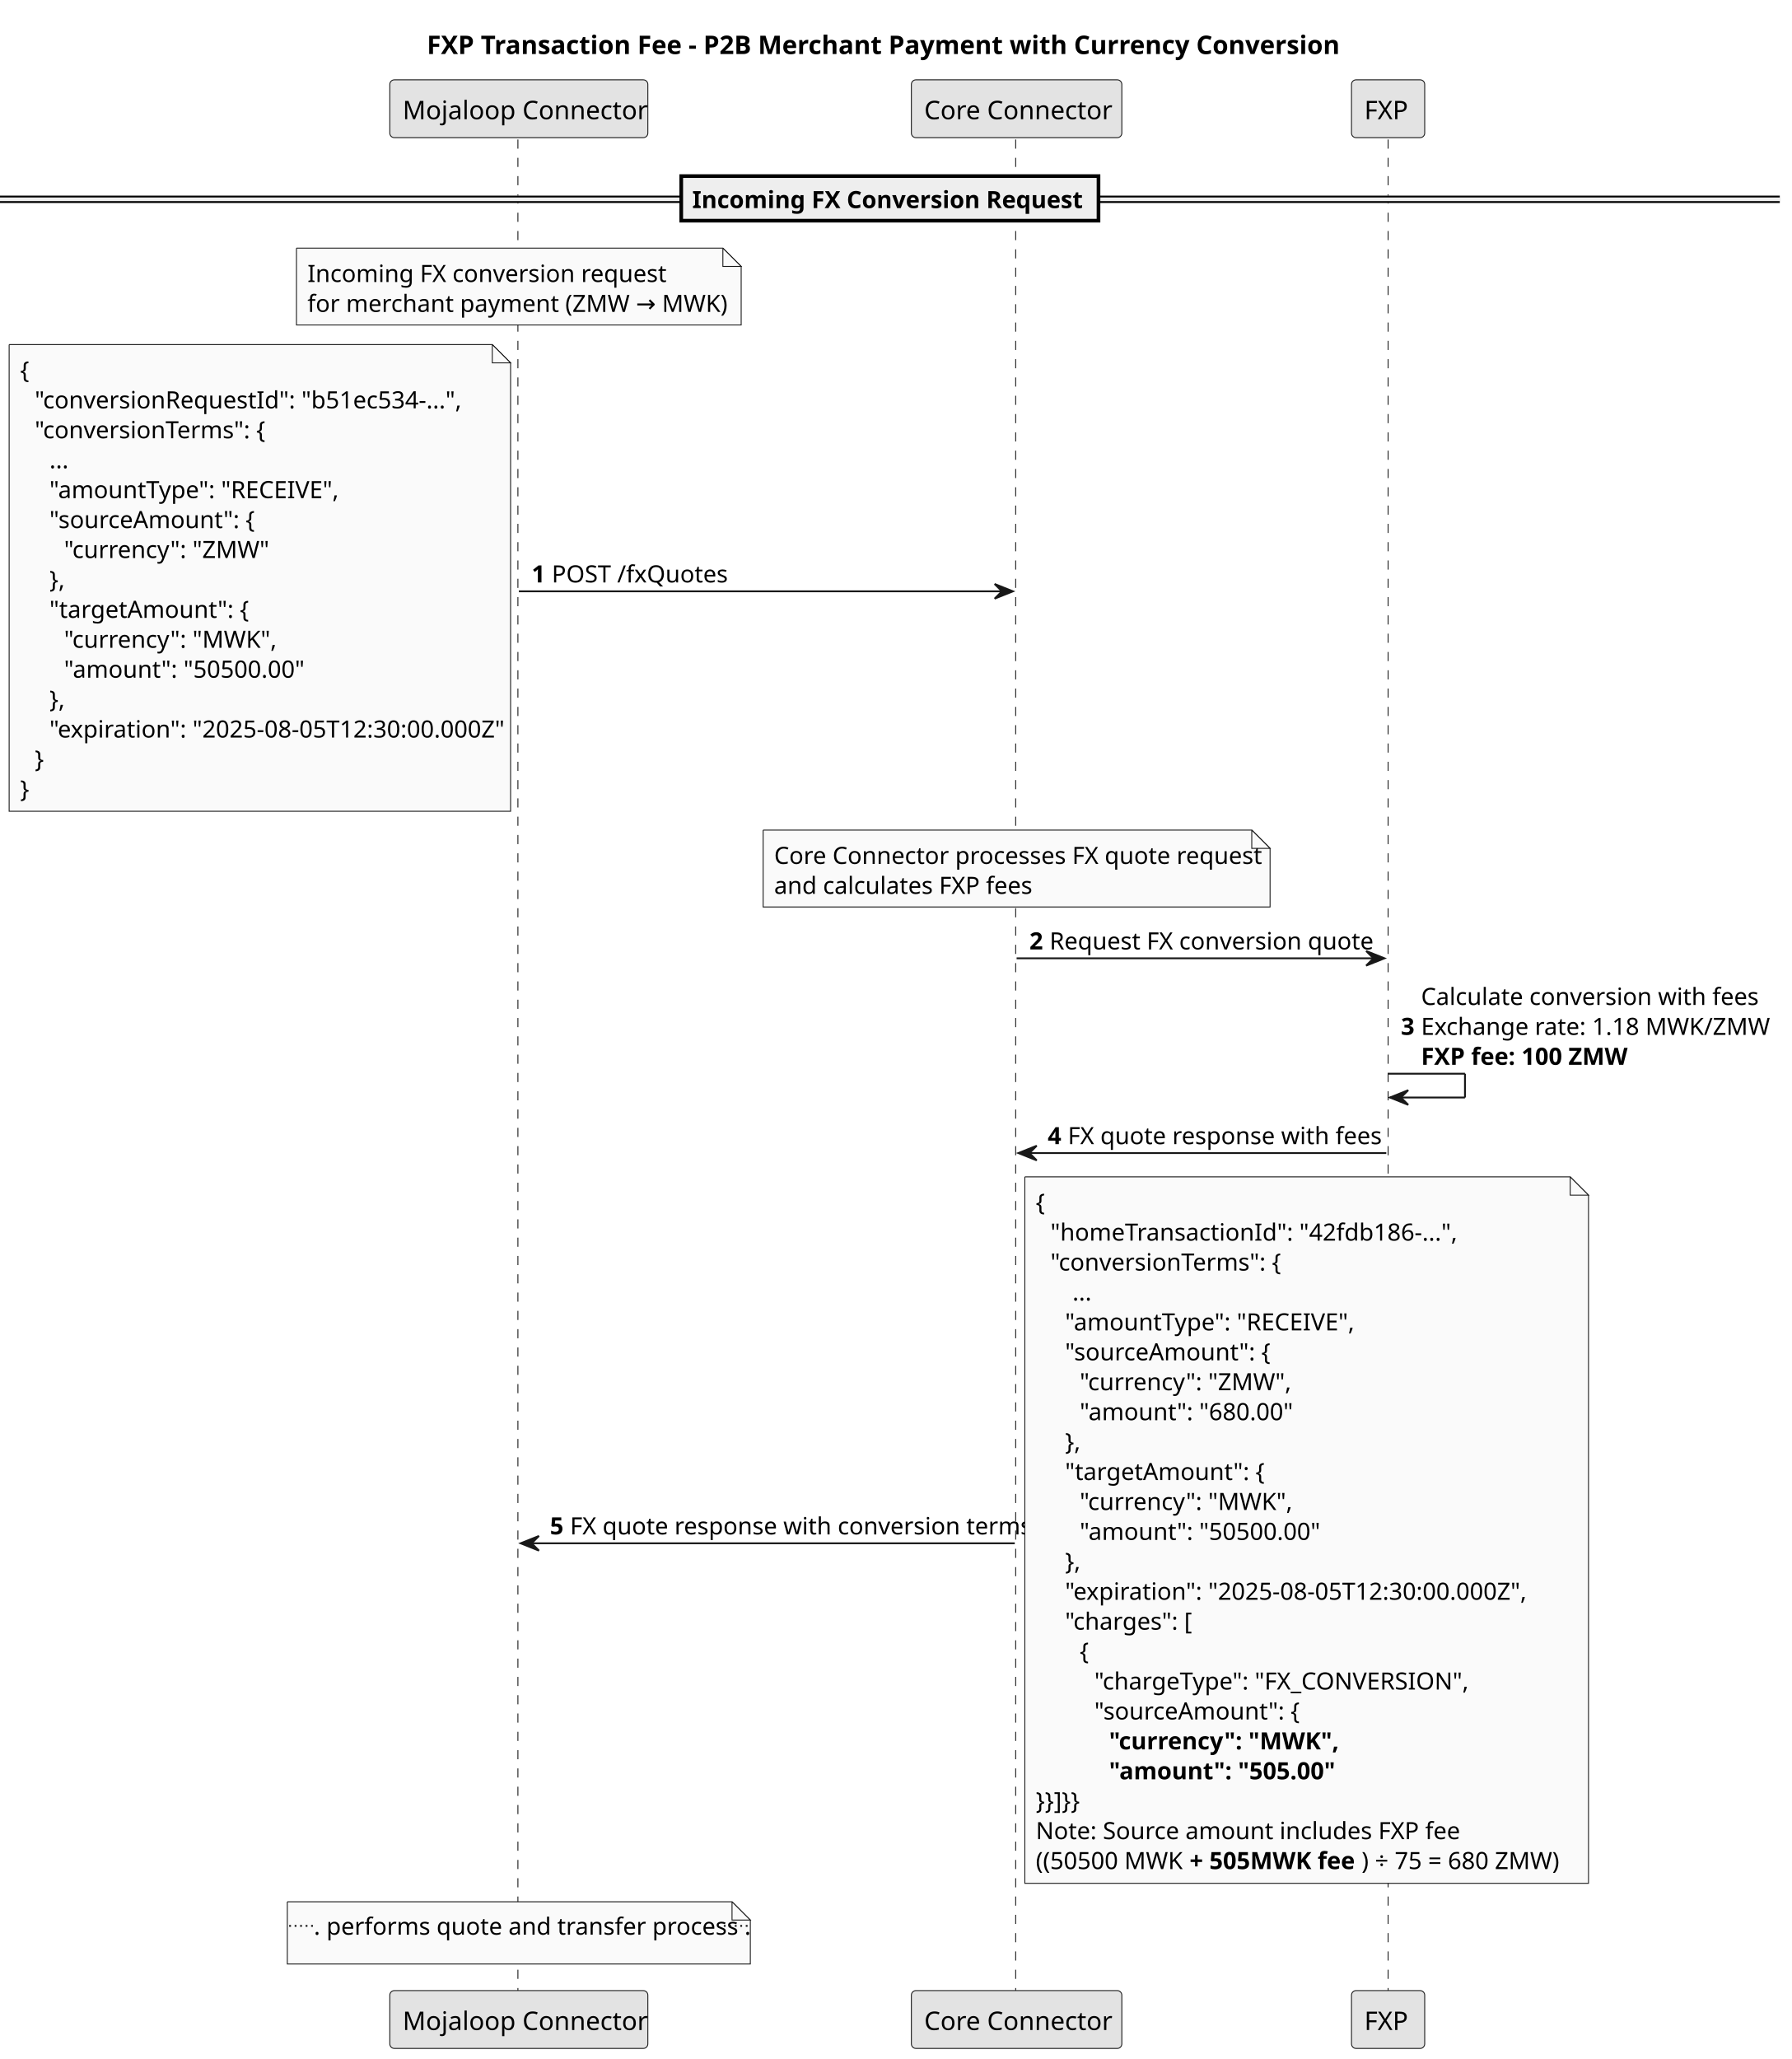
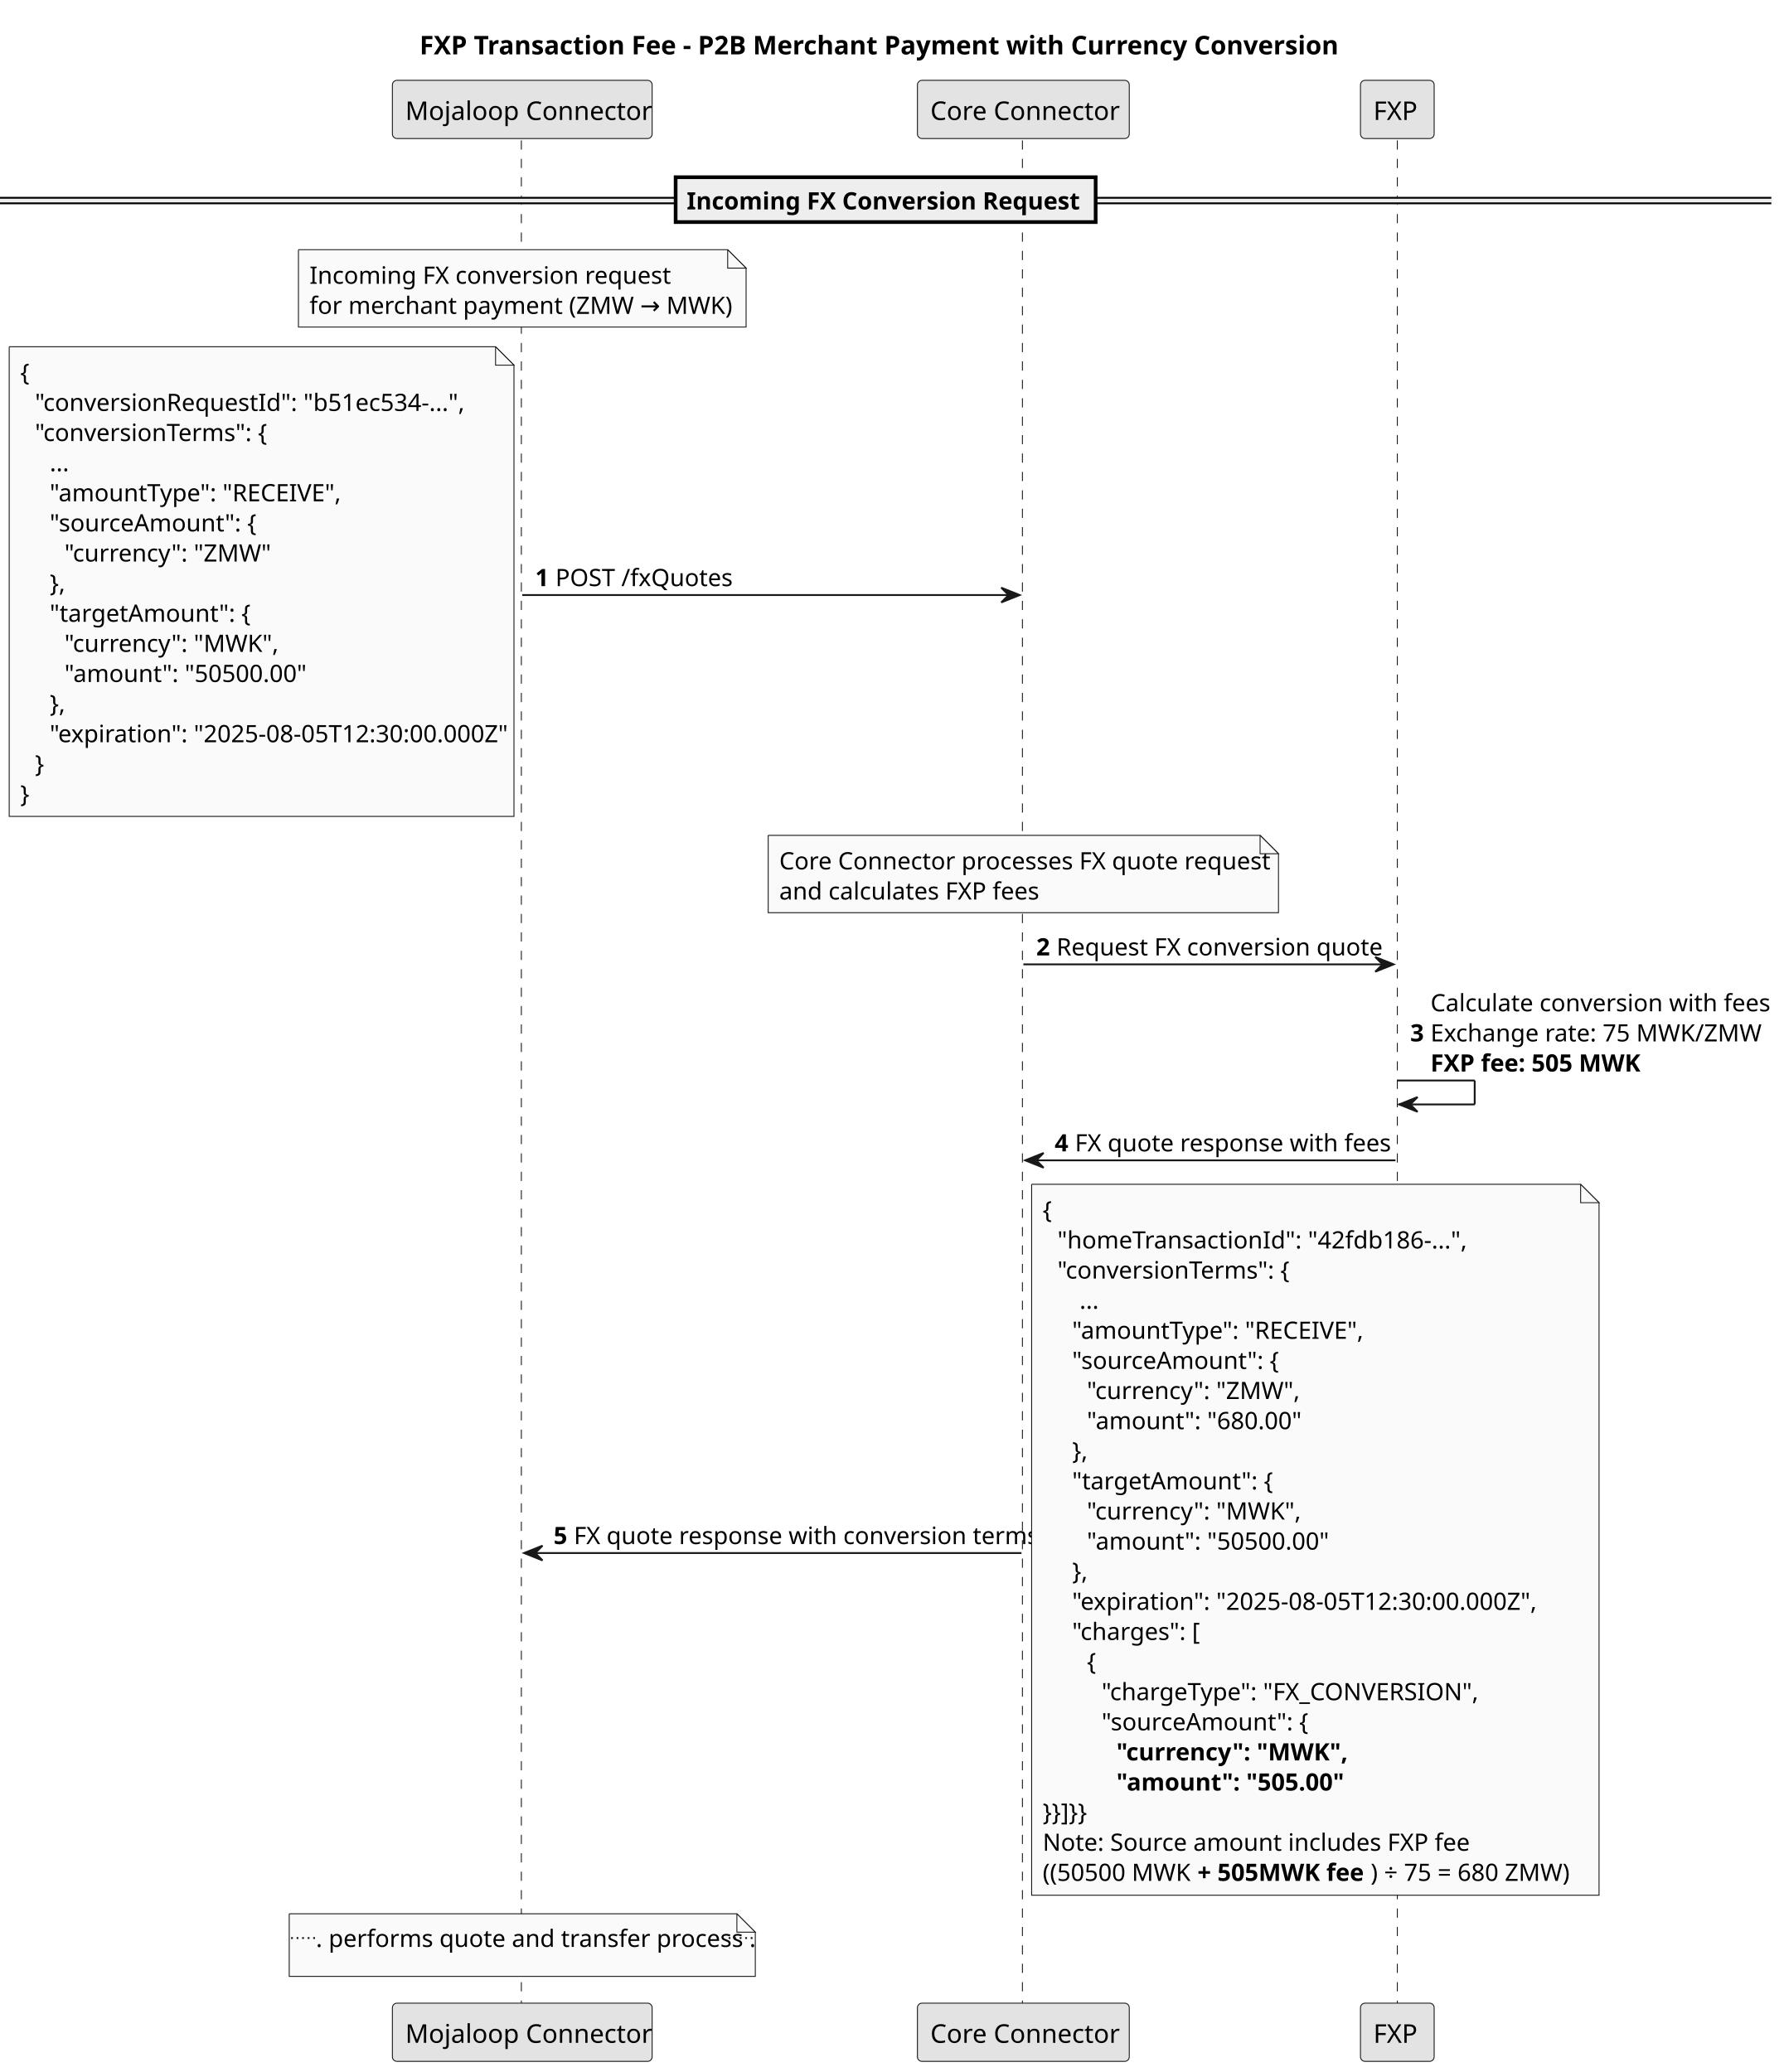
- <svg xmlns="http://www.w3.org/2000/svg" contentStyleType="text/css" height="1125px" preserveAspectRatio="none" style="width:979px;height:1125px;background:#FFFFFF;" version="1.1" viewBox="0 0 979 1125" width="979px" zoomAndPan="magnify">
+ <svg xmlns="http://www.w3.org/2000/svg" contentStyleType="text/css" height="1125px" preserveAspectRatio="none" style="width:968px;height:1125px;background:#FFFFFF;" version="1.1" viewBox="0 0 968 1125" width="968px" zoomAndPan="magnify">
  <defs />
  <g>
-     <text fill="#000000" font-family="sans-serif" font-size="14" font-weight="bold" lengthAdjust="spacing" textLength="505" x="233.25" y="29.533">FXP Transaction Fee - P2B Merchant Payment with Currency Conversion</text>
+     <text fill="#000000" font-family="sans-serif" font-size="14" font-weight="bold" lengthAdjust="spacing" textLength="505" x="227.75" y="29.533">FXP Transaction Fee - P2B Merchant Payment with Currency Conversion</text>
    <line style="stroke:#181818;stroke-width:0.5;stroke-dasharray:5.0,5.0;" x1="283" x2="283" y1="76.219" y2="1088.621" />
    <line style="stroke:#181818;stroke-width:0.5;stroke-dasharray:5.0,5.0;" x1="555" x2="555" y1="76.219" y2="1088.621" />
    <line style="stroke:#181818;stroke-width:0.5;stroke-dasharray:5.0,5.0;" x1="758.5" x2="758.5" y1="76.219" y2="1088.621" />
    <rect fill="#E3E3E3" height="31.609" rx="2.5" ry="2.5" style="stroke:#181818;stroke-width:0.5;" width="141" x="213" y="43.609" />
    <text fill="#000000" font-family="sans-serif" font-size="14" lengthAdjust="spacing" textLength="127" x="220" y="65.143">Mojaloop Connector</text>
    <rect fill="#E3E3E3" height="31.609" rx="2.5" ry="2.5" style="stroke:#181818;stroke-width:0.5;" width="141" x="213" y="1087.621" />
    <text fill="#000000" font-family="sans-serif" font-size="14" lengthAdjust="spacing" textLength="127" x="220" y="1109.154">Mojaloop Connector</text>
    <rect fill="#E3E3E3" height="31.609" rx="2.5" ry="2.5" style="stroke:#181818;stroke-width:0.5;" width="115" x="498" y="43.609" />
    <text fill="#000000" font-family="sans-serif" font-size="14" lengthAdjust="spacing" textLength="101" x="505" y="65.143">Core Connector</text>
    <rect fill="#E3E3E3" height="31.609" rx="2.5" ry="2.5" style="stroke:#181818;stroke-width:0.5;" width="115" x="498" y="1087.621" />
    <text fill="#000000" font-family="sans-serif" font-size="14" lengthAdjust="spacing" textLength="101" x="505" y="1109.154">Core Connector</text>
    <rect fill="#E3E3E3" height="31.609" rx="2.5" ry="2.5" style="stroke:#181818;stroke-width:0.5;" width="40" x="738.5" y="43.609" />
    <text fill="#000000" font-family="sans-serif" font-size="14" lengthAdjust="spacing" textLength="26" x="745.5" y="65.143">FXP</text>
    <rect fill="#E3E3E3" height="31.609" rx="2.5" ry="2.5" style="stroke:#181818;stroke-width:0.5;" width="40" x="738.5" y="1087.621" />
    <text fill="#000000" font-family="sans-serif" font-size="14" lengthAdjust="spacing" textLength="26" x="745.5" y="1109.154">FXP</text>
-     <rect fill="#EEEEEE" height="3" style="stroke:#EEEEEE;stroke-width:1.0;" width="972.5" x="0" y="107.394" />
-     <line style="stroke:#000000;stroke-width:1.0;" x1="0" x2="972.5" y1="107.394" y2="107.394" />
-     <line style="stroke:#000000;stroke-width:1.0;" x1="0" x2="972.5" y1="110.394" y2="110.394" />
-     <rect fill="#EEEEEE" height="24.352" style="stroke:#000000;stroke-width:2.0;" width="228" x="372.25" y="96.219" />
-     <text fill="#000000" font-family="sans-serif" font-size="13" font-weight="bold" lengthAdjust="spacing" textLength="210" x="378.25" y="113.714">Incoming FX Conversion Request</text>
+     <rect fill="#EEEEEE" height="3" style="stroke:#EEEEEE;stroke-width:1.0;" width="961.5" x="0" y="107.394" />
+     <line style="stroke:#000000;stroke-width:1.0;" x1="0" x2="961.5" y1="107.394" y2="107.394" />
+     <line style="stroke:#000000;stroke-width:1.0;" x1="0" x2="961.5" y1="110.394" y2="110.394" />
+     <rect fill="#EEEEEE" height="24.352" style="stroke:#000000;stroke-width:2.0;" width="228" x="366.75" y="96.219" />
+     <text fill="#000000" font-family="sans-serif" font-size="13" font-weight="bold" lengthAdjust="spacing" textLength="210" x="372.75" y="113.714">Incoming FX Conversion Request</text>
    <path d="M162,135.57 L162,177.57 L405,177.57 L405,145.57 L395,135.57 L162,135.57 " fill="#FAFAFA" style="stroke:#181818;stroke-width:0.5;" />
    <path d="M395,135.57 L395,145.57 L405,145.57 L395,135.57 " fill="#FAFAFA" style="stroke:#181818;stroke-width:0.5;" />
    <text fill="#000000" font-family="sans-serif" font-size="13" lengthAdjust="spacing" textLength="183" x="168" y="154.065">Incoming FX conversion request</text>
    <text fill="#000000" font-family="sans-serif" font-size="13" lengthAdjust="spacing" textLength="222" x="168" y="170.417">for merchant payment (ZMW → MWK)</text>
    <polygon fill="#181818" points="543.5,319.086,553.5,323.086,543.5,327.086,547.5,323.086" style="stroke:#181818;stroke-width:1.0;" />
    <line style="stroke:#181818;stroke-width:1.0;" x1="283.5" x2="549.5" y1="323.086" y2="323.086" />
    <text fill="#000000" font-family="sans-serif" font-size="13" font-weight="bold" lengthAdjust="spacing" textLength="7" x="290.5" y="318.229">1</text>
    <text fill="#000000" font-family="sans-serif" font-size="13" lengthAdjust="spacing" textLength="95" x="301.5" y="318.229">POST /fxQuotes</text>
    <path d="M5,188.273 L5,443.273 L279,443.273 L279,198.273 L269,188.273 L5,188.273 " fill="#FAFAFA" style="stroke:#181818;stroke-width:0.5;" />
    <path d="M269,188.273 L269,198.273 L279,198.273 L269,188.273 " fill="#FAFAFA" style="stroke:#181818;stroke-width:0.5;" />
    <text fill="#000000" font-family="sans-serif" font-size="13" lengthAdjust="spacing" textLength="4" x="11" y="206.769">{</text>
    <text fill="#000000" font-family="sans-serif" font-size="13" lengthAdjust="spacing" textLength="223" x="19" y="223.12">"conversionRequestId": "b51ec534-...",</text>
    <text fill="#000000" font-family="sans-serif" font-size="13" lengthAdjust="spacing" textLength="119" x="19" y="239.472">"conversionTerms": {</text>
    <text fill="#000000" font-family="sans-serif" font-size="13" lengthAdjust="spacing" textLength="12" x="27" y="255.823">...</text>
    <text fill="#000000" font-family="sans-serif" font-size="13" lengthAdjust="spacing" textLength="160" x="27" y="272.175">"amountType": "RECEIVE",</text>
    <text fill="#000000" font-family="sans-serif" font-size="13" lengthAdjust="spacing" textLength="106" x="27" y="288.526">"sourceAmount": {</text>
    <text fill="#000000" font-family="sans-serif" font-size="13" lengthAdjust="spacing" textLength="109" x="35" y="304.878">"currency": "ZMW"</text>
    <text fill="#000000" font-family="sans-serif" font-size="13" lengthAdjust="spacing" textLength="8" x="27" y="321.229">},</text>
    <text fill="#000000" font-family="sans-serif" font-size="13" lengthAdjust="spacing" textLength="100" x="27" y="337.581">"targetAmount": {</text>
    <text fill="#000000" font-family="sans-serif" font-size="13" lengthAdjust="spacing" textLength="115" x="35" y="353.933">"currency": "MWK",</text>
    <text fill="#000000" font-family="sans-serif" font-size="13" lengthAdjust="spacing" textLength="124" x="35" y="370.284">"amount": "50500.00"</text>
    <text fill="#000000" font-family="sans-serif" font-size="13" lengthAdjust="spacing" textLength="8" x="27" y="386.636">},</text>
    <text fill="#000000" font-family="sans-serif" font-size="13" lengthAdjust="spacing" textLength="237" x="27" y="402.987">"expiration": "2025-08-05T12:30:00.000Z"</text>
    <text fill="#000000" font-family="sans-serif" font-size="13" lengthAdjust="spacing" textLength="4" x="19" y="419.339">}</text>
    <text fill="#000000" font-family="sans-serif" font-size="13" lengthAdjust="spacing" textLength="4" x="11" y="435.69">}</text>
    <path d="M417,453.547 L417,495.547 L694,495.547 L694,463.547 L684,453.547 L417,453.547 " fill="#FAFAFA" style="stroke:#181818;stroke-width:0.5;" />
    <path d="M684,453.547 L684,463.547 L694,463.547 L684,453.547 " fill="#FAFAFA" style="stroke:#181818;stroke-width:0.5;" />
    <text fill="#000000" font-family="sans-serif" font-size="13" lengthAdjust="spacing" textLength="256" x="423" y="472.042">Core Connector processes FX quote request</text>
    <text fill="#000000" font-family="sans-serif" font-size="13" lengthAdjust="spacing" textLength="140" x="423" y="488.394">and calculates FXP fees</text>
    <polygon fill="#181818" points="746.5,519.602,756.5,523.602,746.5,527.602,750.5,523.602" style="stroke:#181818;stroke-width:1.0;" />
    <line style="stroke:#181818;stroke-width:1.0;" x1="555.5" x2="752.5" y1="523.602" y2="523.602" />
    <text fill="#000000" font-family="sans-serif" font-size="13" font-weight="bold" lengthAdjust="spacing" textLength="7" x="562.5" y="518.745">2</text>
    <text fill="#000000" font-family="sans-serif" font-size="13" lengthAdjust="spacing" textLength="168" x="573.5" y="518.745">Request FX conversion quote</text>
    <line style="stroke:#181818;stroke-width:1.0;" x1="758.5" x2="800.5" y1="586.656" y2="586.656" />
    <line style="stroke:#181818;stroke-width:1.0;" x1="800.5" x2="800.5" y1="586.656" y2="599.656" />
    <line style="stroke:#181818;stroke-width:1.0;" x1="759.5" x2="800.5" y1="599.656" y2="599.656" />
    <polygon fill="#181818" points="769.5,595.656,759.5,599.656,769.5,603.656,765.5,599.656" style="stroke:#181818;stroke-width:1.0;" />
    <text fill="#000000" font-family="sans-serif" font-size="13" font-weight="bold" lengthAdjust="spacing" textLength="7" x="765.5" y="565.448">3</text>
    <text fill="#000000" font-family="sans-serif" font-size="13" lengthAdjust="spacing" textLength="174" x="776.5" y="549.097">Calculate conversion with fees</text>
-     <text fill="#000000" font-family="sans-serif" font-size="13" lengthAdjust="spacing" textLength="189" x="776.5" y="565.448">Exchange rate: 1.18 MWK/ZMW</text>
-     <text fill="#000000" font-family="sans-serif" font-size="13" font-weight="bold" lengthAdjust="spacing" textLength="114" x="776.5" y="581.8">FXP fee: 100 ZMW</text>
+     <text fill="#000000" font-family="sans-serif" font-size="13" lengthAdjust="spacing" textLength="178" x="776.5" y="565.448">Exchange rate: 75 MWK/ZMW</text>
+     <text fill="#000000" font-family="sans-serif" font-size="13" font-weight="bold" lengthAdjust="spacing" textLength="116" x="776.5" y="581.8">FXP fee: 505 MWK</text>
    <polygon fill="#181818" points="566.5,626.008,556.5,630.008,566.5,634.008,562.5,630.008" style="stroke:#181818;stroke-width:1.0;" />
    <line style="stroke:#181818;stroke-width:1.0;" x1="560.5" x2="757.5" y1="630.008" y2="630.008" />
    <text fill="#000000" font-family="sans-serif" font-size="13" font-weight="bold" lengthAdjust="spacing" textLength="7" x="572.5" y="625.151">4</text>
    <text fill="#000000" font-family="sans-serif" font-size="13" lengthAdjust="spacing" textLength="163" x="583.5" y="625.151">FX quote response with fees</text>
    <polygon fill="#181818" points="294.5,839.227,284.5,843.227,294.5,847.227,290.5,843.227" style="stroke:#181818;stroke-width:1.0;" />
    <line style="stroke:#181818;stroke-width:1.0;" x1="288.5" x2="554.5" y1="843.227" y2="843.227" />
    <text fill="#000000" font-family="sans-serif" font-size="13" font-weight="bold" lengthAdjust="spacing" textLength="7" x="300.5" y="838.37">5</text>
    <text fill="#000000" font-family="sans-serif" font-size="13" lengthAdjust="spacing" textLength="237" x="311.5" y="838.37">FX quote response with conversion terms</text>
    <path d="M560,643.008 L560,1029.008 L868,1029.008 L868,653.008 L858,643.008 L560,643.008 " fill="#FAFAFA" style="stroke:#181818;stroke-width:0.5;" />
    <path d="M858,643.008 L858,653.008 L868,653.008 L858,643.008 " fill="#FAFAFA" style="stroke:#181818;stroke-width:0.5;" />
    <text fill="#000000" font-family="sans-serif" font-size="13" lengthAdjust="spacing" textLength="4" x="566" y="661.503">{</text>
    <text fill="#000000" font-family="sans-serif" font-size="13" lengthAdjust="spacing" textLength="209" x="574" y="677.855">"homeTransactionId": "42fdb186-...",</text>
    <text fill="#000000" font-family="sans-serif" font-size="13" lengthAdjust="spacing" textLength="119" x="574" y="694.206">"conversionTerms": {</text>
    <text fill="#000000" font-family="sans-serif" font-size="13" lengthAdjust="spacing" textLength="12" x="586" y="710.558">...</text>
    <text fill="#000000" font-family="sans-serif" font-size="13" lengthAdjust="spacing" textLength="160" x="582" y="726.909">"amountType": "RECEIVE",</text>
    <text fill="#000000" font-family="sans-serif" font-size="13" lengthAdjust="spacing" textLength="106" x="582" y="743.261">"sourceAmount": {</text>
    <text fill="#000000" font-family="sans-serif" font-size="13" lengthAdjust="spacing" textLength="113" x="590" y="759.612">"currency": "ZMW",</text>
    <text fill="#000000" font-family="sans-serif" font-size="13" lengthAdjust="spacing" textLength="110" x="590" y="775.964">"amount": "680.00"</text>
    <text fill="#000000" font-family="sans-serif" font-size="13" lengthAdjust="spacing" textLength="8" x="582" y="792.315">},</text>
    <text fill="#000000" font-family="sans-serif" font-size="13" lengthAdjust="spacing" textLength="100" x="582" y="808.667">"targetAmount": {</text>
    <text fill="#000000" font-family="sans-serif" font-size="13" lengthAdjust="spacing" textLength="115" x="590" y="825.019">"currency": "MWK",</text>
    <text fill="#000000" font-family="sans-serif" font-size="13" lengthAdjust="spacing" textLength="124" x="590" y="841.37">"amount": "50500.00"</text>
    <text fill="#000000" font-family="sans-serif" font-size="13" lengthAdjust="spacing" textLength="8" x="582" y="857.722">},</text>
    <text fill="#000000" font-family="sans-serif" font-size="13" lengthAdjust="spacing" textLength="241" x="582" y="874.073">"expiration": "2025-08-05T12:30:00.000Z",</text>
    <text fill="#000000" font-family="sans-serif" font-size="13" lengthAdjust="spacing" textLength="68" x="582" y="890.425">"charges": [</text>
    <text fill="#000000" font-family="sans-serif" font-size="13" lengthAdjust="spacing" textLength="4" x="590" y="906.776">{</text>
    <text fill="#000000" font-family="sans-serif" font-size="13" lengthAdjust="spacing" textLength="207" x="598" y="923.128">"chargeType": "FX_CONVERSION",</text>
    <text fill="#000000" font-family="sans-serif" font-size="13" lengthAdjust="spacing" textLength="106" x="598" y="939.48">"sourceAmount": {</text>
    <text fill="#000000" font-family="sans-serif" font-size="13" lengthAdjust="spacing" textLength="40" x="566" y="955.831">          </text>
    <text fill="#000000" font-family="sans-serif" font-size="13" font-weight="bold" lengthAdjust="spacing" textLength="124" x="606" y="955.831">"currency": "MWK",</text>
    <text fill="#000000" font-family="sans-serif" font-size="13" lengthAdjust="spacing" textLength="40" x="566" y="972.183">          </text>
    <text fill="#000000" font-family="sans-serif" font-size="13" font-weight="bold" lengthAdjust="spacing" textLength="119" x="606" y="972.183">"amount": "505.00"</text>
    <text fill="#000000" font-family="sans-serif" font-size="13" lengthAdjust="spacing" textLength="20" x="566" y="988.534">}}]}}</text>
    <text fill="#000000" font-family="sans-serif" font-size="13" lengthAdjust="spacing" textLength="224" x="566" y="1004.886">Note: Source amount includes FXP fee</text>
    <text fill="#000000" font-family="sans-serif" font-size="13" lengthAdjust="spacing" textLength="80" x="566" y="1021.237">((50500 MWK</text>
    <text fill="#000000" font-family="sans-serif" font-size="13" font-weight="bold" lengthAdjust="spacing" textLength="90" x="650" y="1021.237">+ 505MWK fee</text>
    <text fill="#000000" font-family="sans-serif" font-size="13" lengthAdjust="spacing" textLength="109" x="744" y="1021.237">) ÷ 75 = 680 ZMW)</text>
    <path d="M157,1039.094 L157,1073.094 L410,1073.094 L410,1049.094 L400,1039.094 L157,1039.094 " fill="#FAFAFA" style="stroke:#181818;stroke-width:0.5;" />
    <path d="M400,1039.094 L400,1049.094 L410,1049.094 L400,1039.094 " fill="#FAFAFA" style="stroke:#181818;stroke-width:0.5;" />
    <line style="stroke:#181818;stroke-width:1.0;stroke-dasharray:1.0,2.0;" x1="158" x2="171.5" y1="1052.27" y2="1052.27" />
    <text fill="#000000" font-family="sans-serif" font-size="13" lengthAdjust="spacing" textLength="224" x="171.5" y="1057.089">. performs quote and transfer process .</text>
    <line style="stroke:#181818;stroke-width:1.0;stroke-dasharray:1.0,2.0;" x1="395.5" x2="409" y1="1052.27" y2="1052.27" />
  </g>
</svg>
